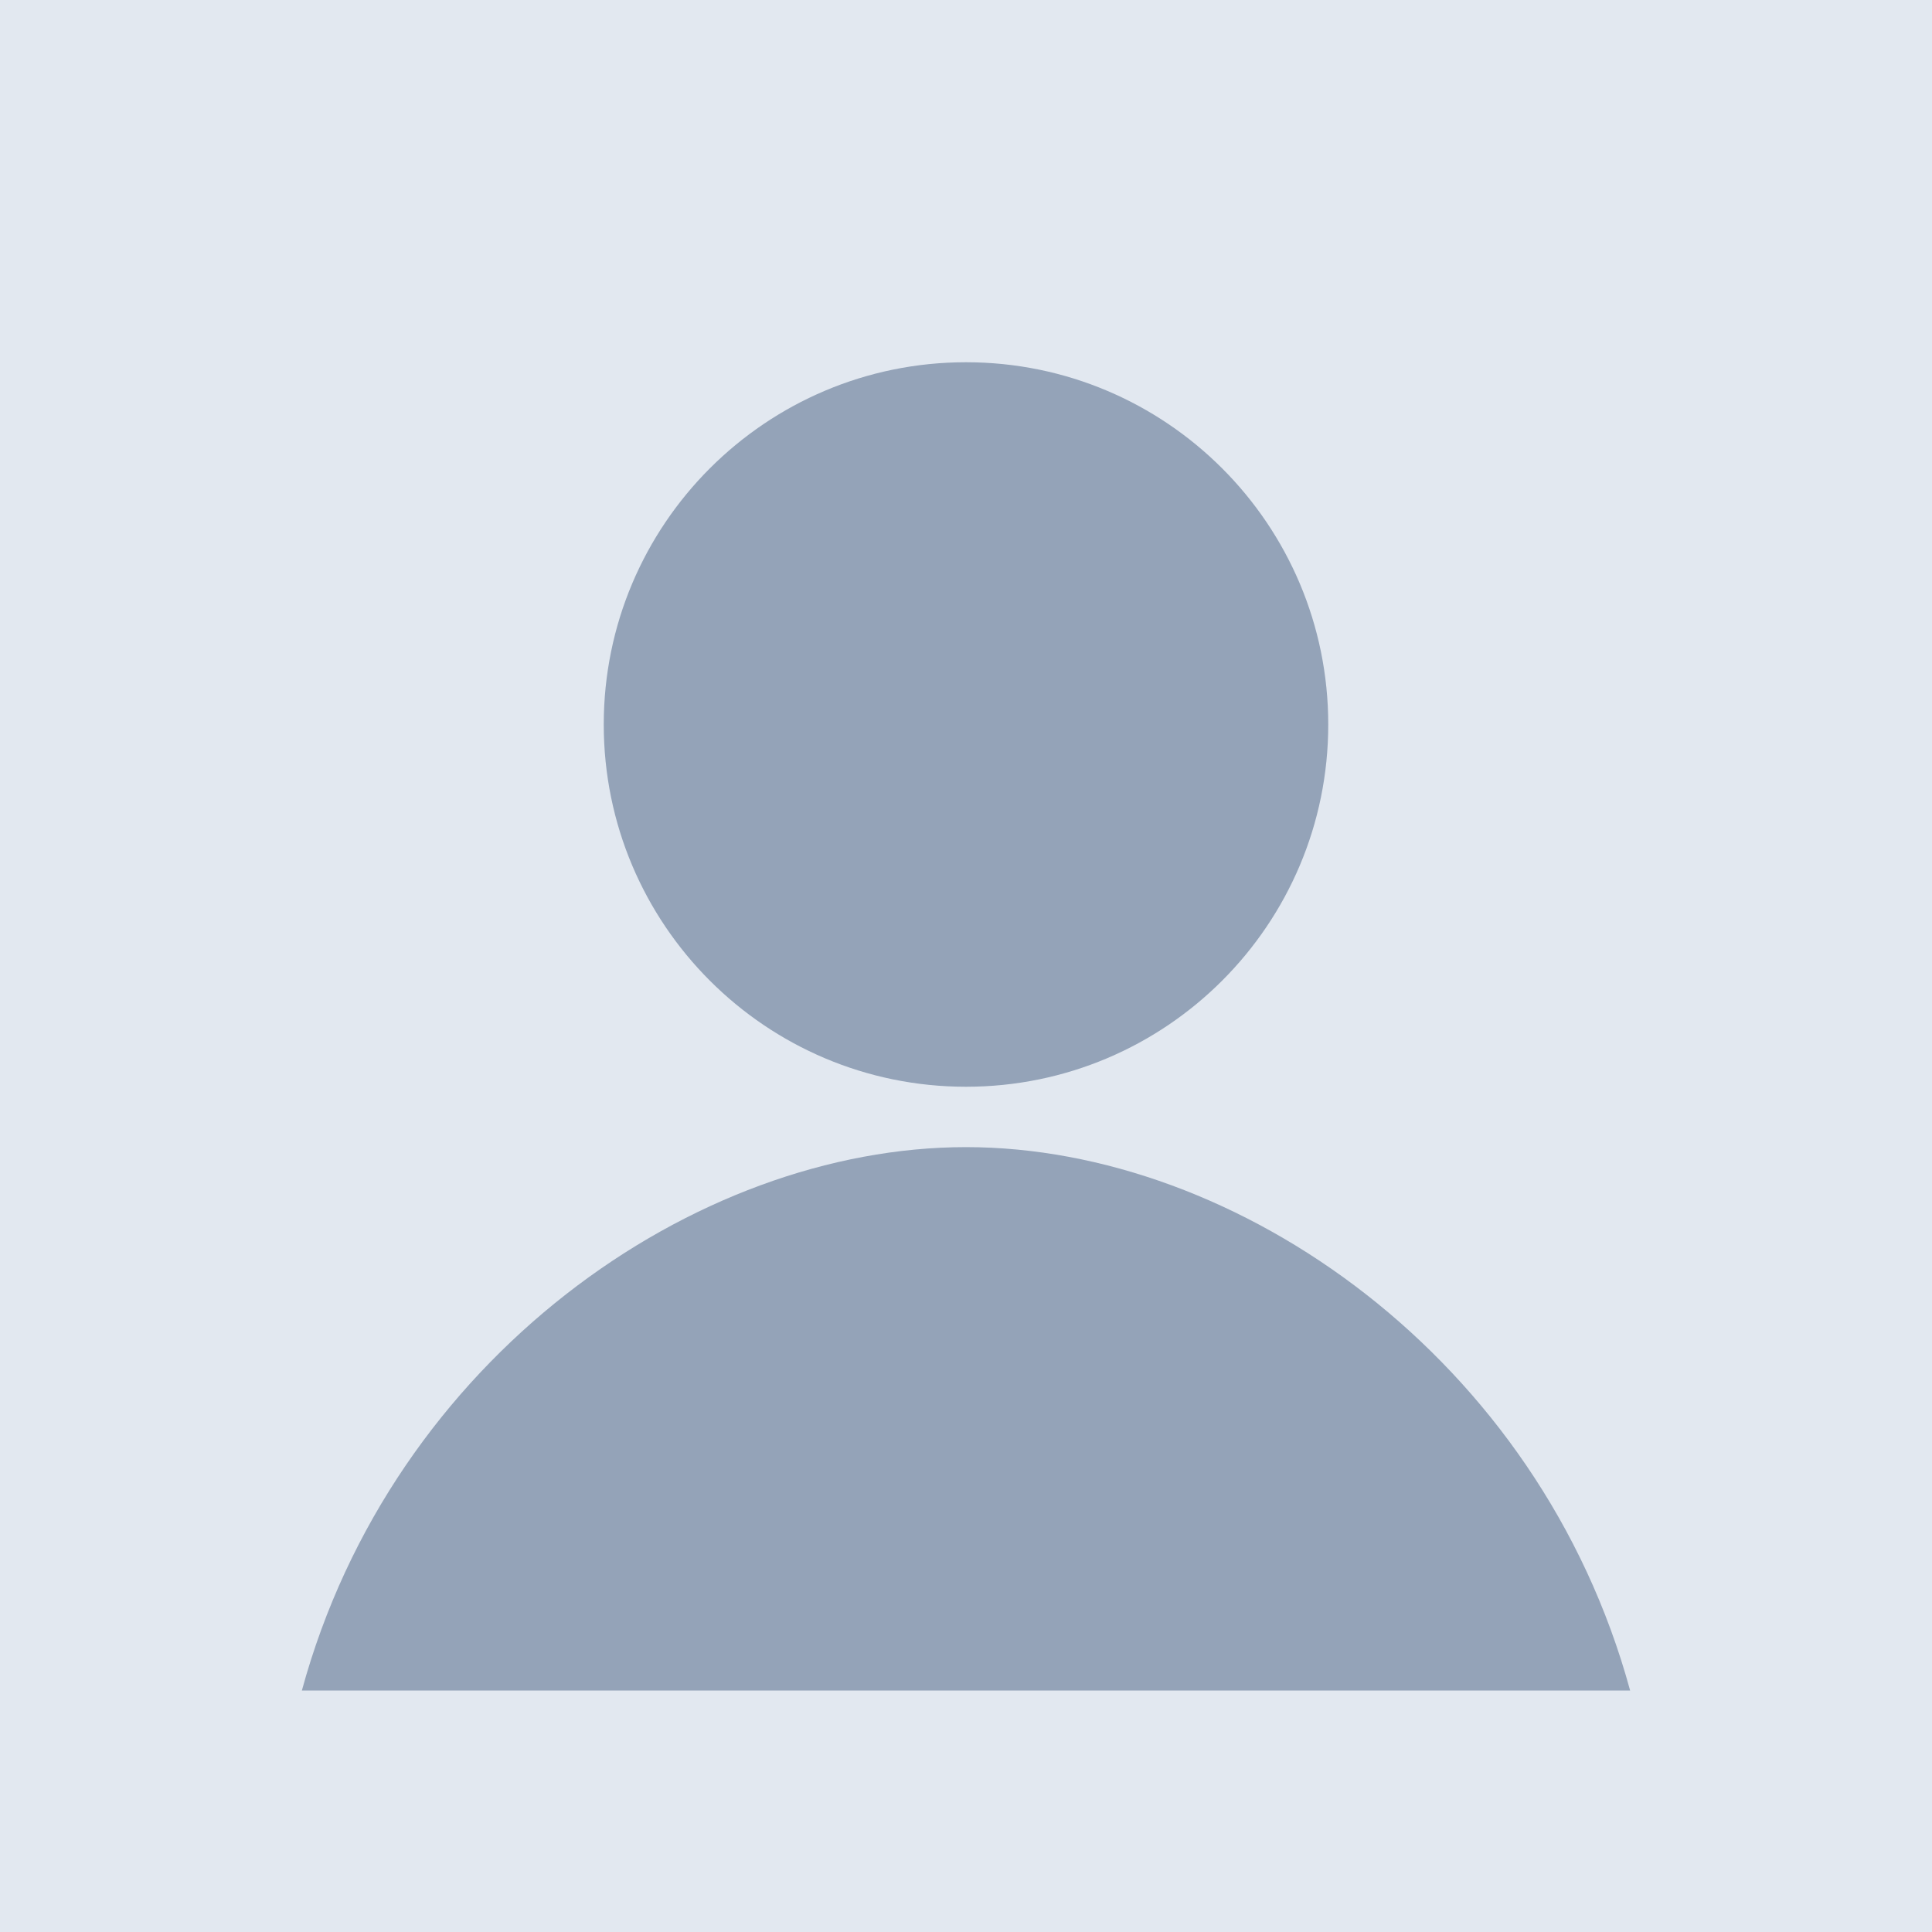
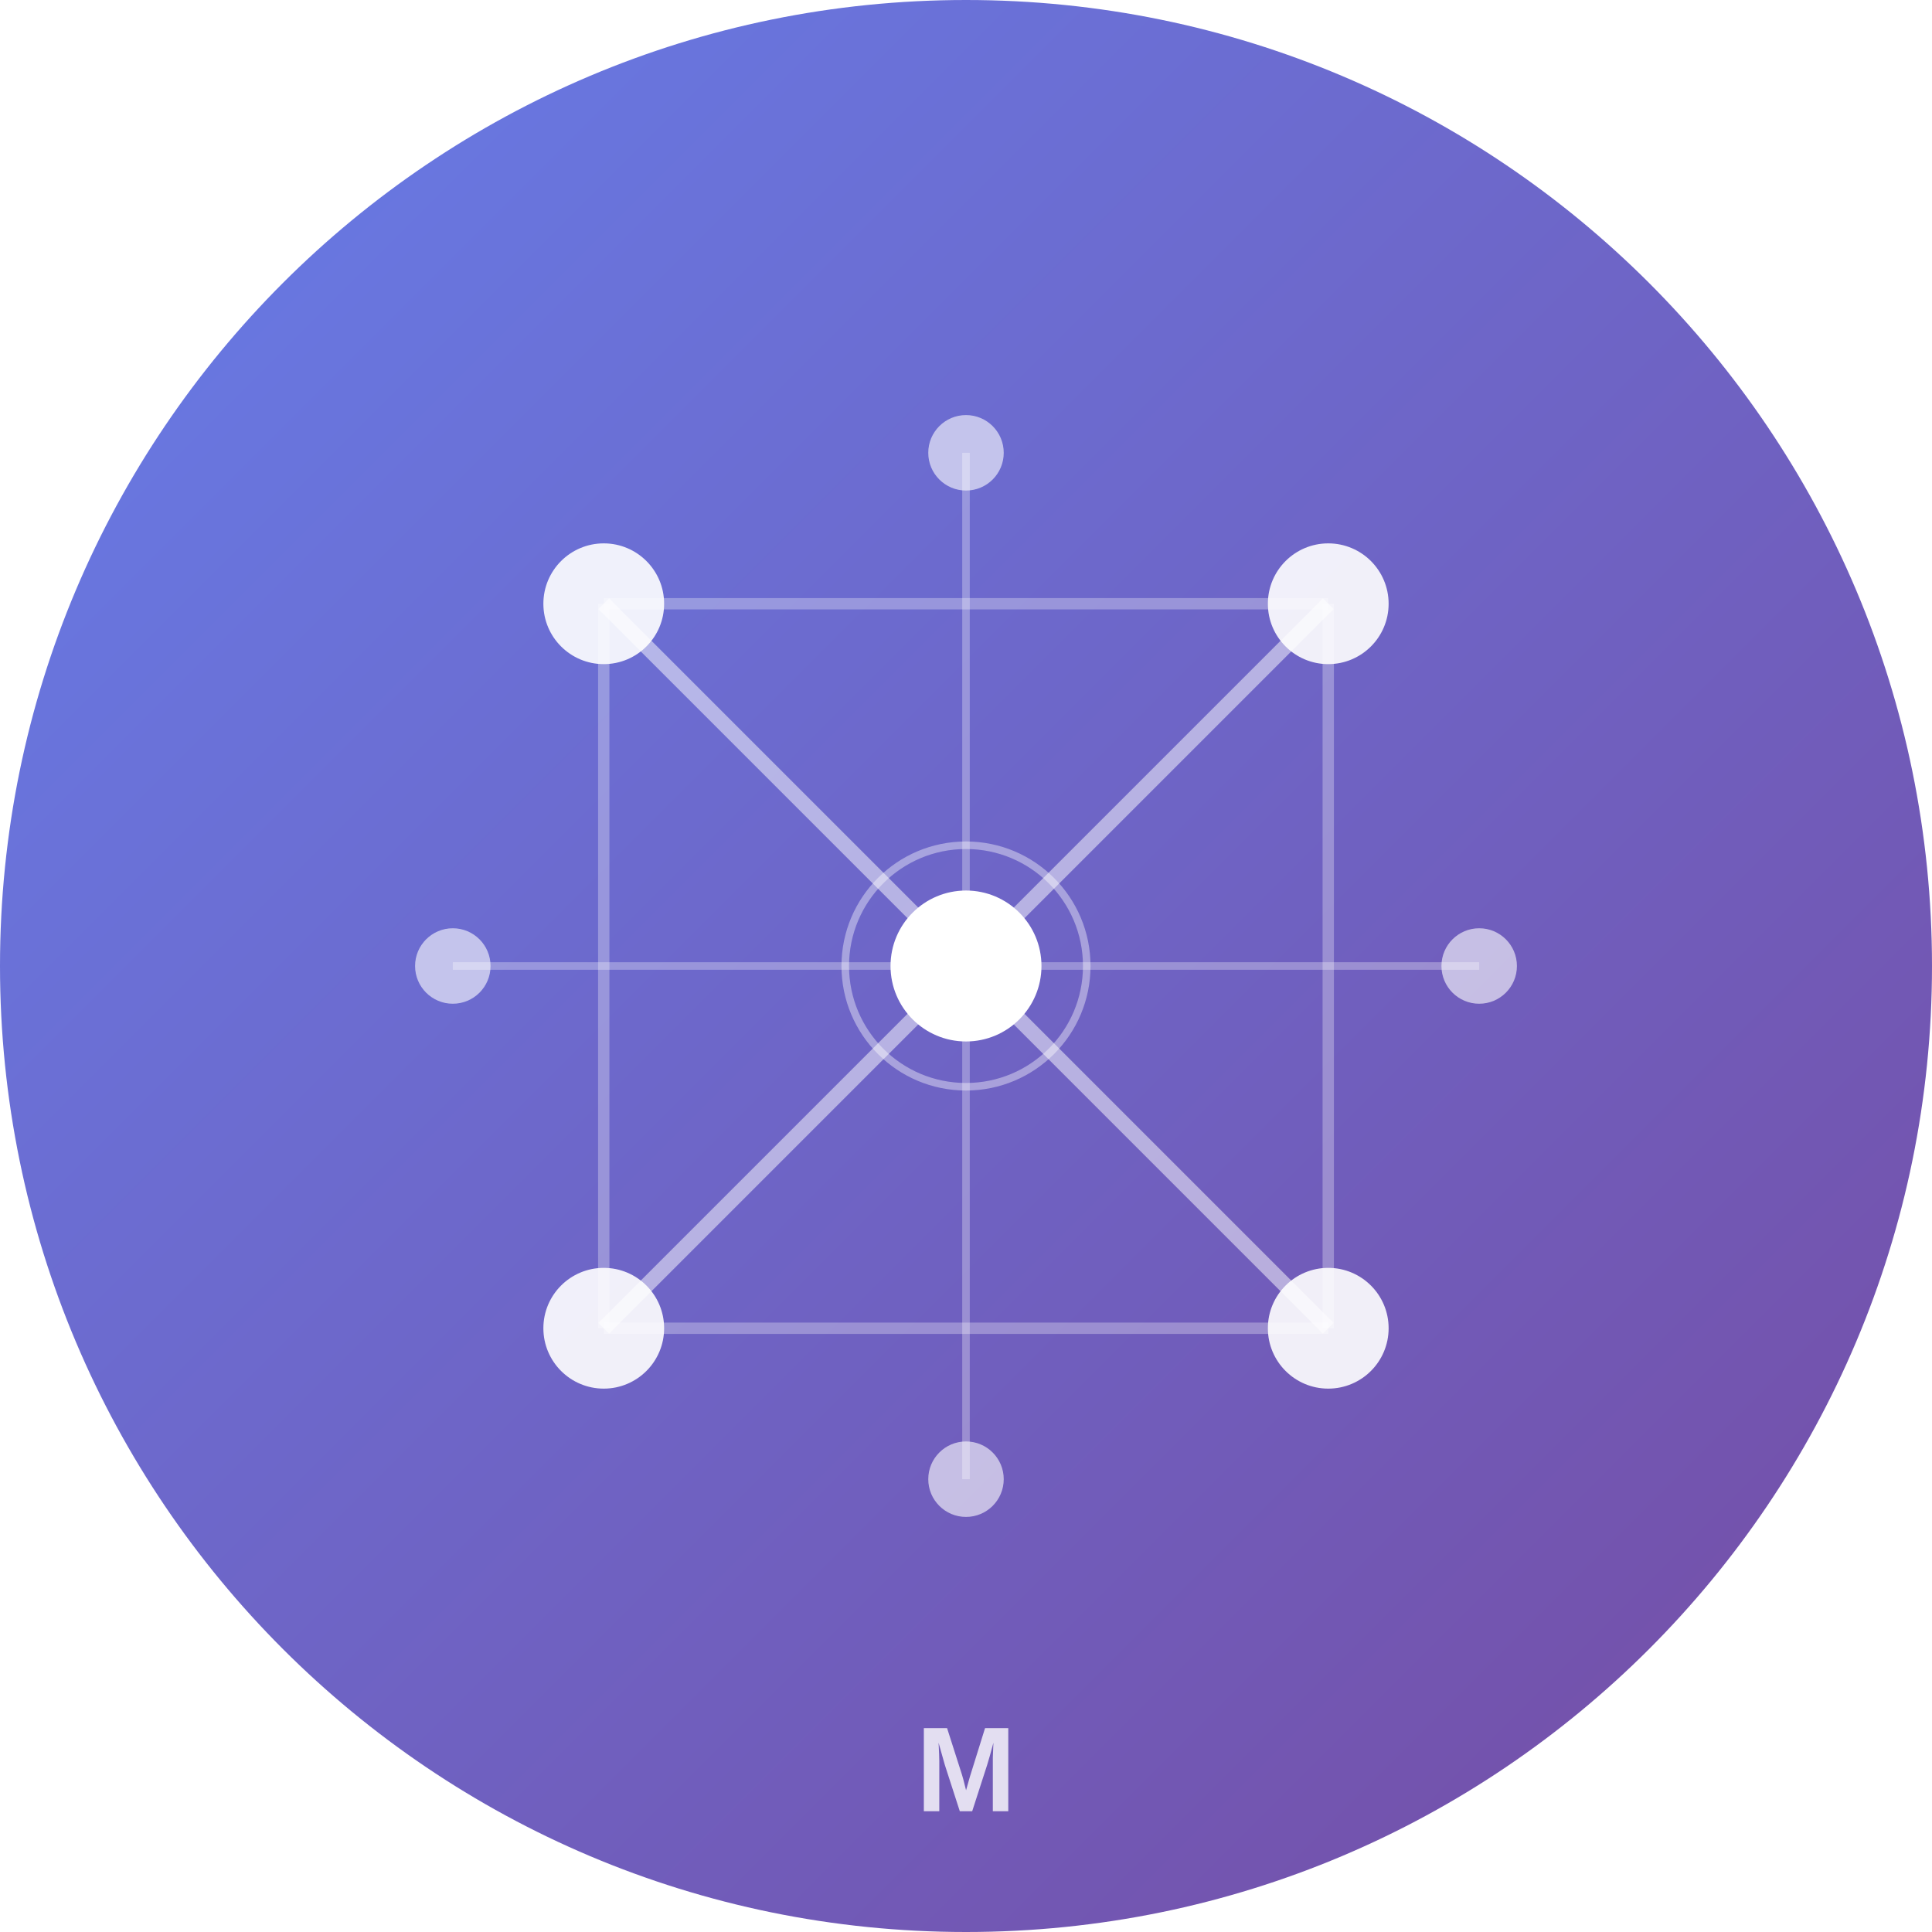
<svg xmlns="http://www.w3.org/2000/svg" width="256" height="256" viewBox="0 0 256 256" role="img" aria-label="Avatar">
-   <rect width="256" height="256" fill="#e2e8f0" />
-   <circle cx="128" cy="96" r="48" fill="#94a3b8" />
-   <path d="M40 224c12-44 52-72 88-72s76 28 88 72" fill="#94a3b8" />
+   <defs>
+     <linearGradient id="bg" x1="0%" y1="0%" x2="100%" y2="100%">
+       <stop offset="0%" style="stop-color:#667eea;stop-opacity:1" />
+       <stop offset="100%" style="stop-color:#764ba2;stop-opacity:1" />
+     </linearGradient>
+   </defs>
+   <rect width="256" height="256" rx="128" fill="url(#bg)" />
+   <circle cx="80" cy="80" r="8" fill="rgba(255,255,255,0.9)" />
+   <circle cx="176" cy="80" r="8" fill="rgba(255,255,255,0.9)" />
+   <circle cx="128" cy="128" r="10" fill="rgba(255,255,255,1)" />
+   <circle cx="80" cy="176" r="8" fill="rgba(255,255,255,0.9)" />
+   <circle cx="176" cy="176" r="8" fill="rgba(255,255,255,0.9)" />
+   <line x1="80" y1="80" x2="128" y2="128" stroke="rgba(255,255,255,0.5)" stroke-width="2" />
+   <line x1="176" y1="80" x2="128" y2="128" stroke="rgba(255,255,255,0.5)" stroke-width="2" />
+   <line x1="128" y1="128" x2="80" y2="176" stroke="rgba(255,255,255,0.5)" stroke-width="2" />
+   <line x1="128" y1="128" x2="176" y2="176" stroke="rgba(255,255,255,0.5)" stroke-width="2" />
+   <line x1="80" y1="80" x2="176" y2="80" stroke="rgba(255,255,255,0.3)" stroke-width="1.5" />
+   <line x1="80" y1="176" x2="176" y2="176" stroke="rgba(255,255,255,0.3)" stroke-width="1.5" />
+   <line x1="80" y1="80" x2="80" y2="176" stroke="rgba(255,255,255,0.3)" stroke-width="1.5" />
+   <line x1="176" y1="80" x2="176" y2="176" stroke="rgba(255,255,255,0.3)" stroke-width="1.5" />
+   <circle cx="128" cy="60" r="5" fill="rgba(255,255,255,0.6)" />
+   <circle cx="128" cy="196" r="5" fill="rgba(255,255,255,0.6)" />
+   <circle cx="60" cy="128" r="5" fill="rgba(255,255,255,0.6)" />
+   <circle cx="196" cy="128" r="5" fill="rgba(255,255,255,0.6)" />
+   <line x1="128" y1="60" x2="128" y2="128" stroke="rgba(255,255,255,0.3)" stroke-width="1" />
+   <line x1="128" y1="196" x2="128" y2="128" stroke="rgba(255,255,255,0.3)" stroke-width="1" />
+   <line x1="60" y1="128" x2="128" y2="128" stroke="rgba(255,255,255,0.3)" stroke-width="1" />
+   <line x1="196" y1="128" x2="128" y2="128" stroke="rgba(255,255,255,0.3)" stroke-width="1" />
+   <circle cx="128" cy="128" r="16" fill="none" stroke="rgba(255,255,255,0.4)" stroke-width="1" />
+   <text x="128" y="240" font-family="Arial, sans-serif" font-size="16" font-weight="bold" fill="rgba(255,255,255,0.8)" text-anchor="middle">M</text>
</svg>
